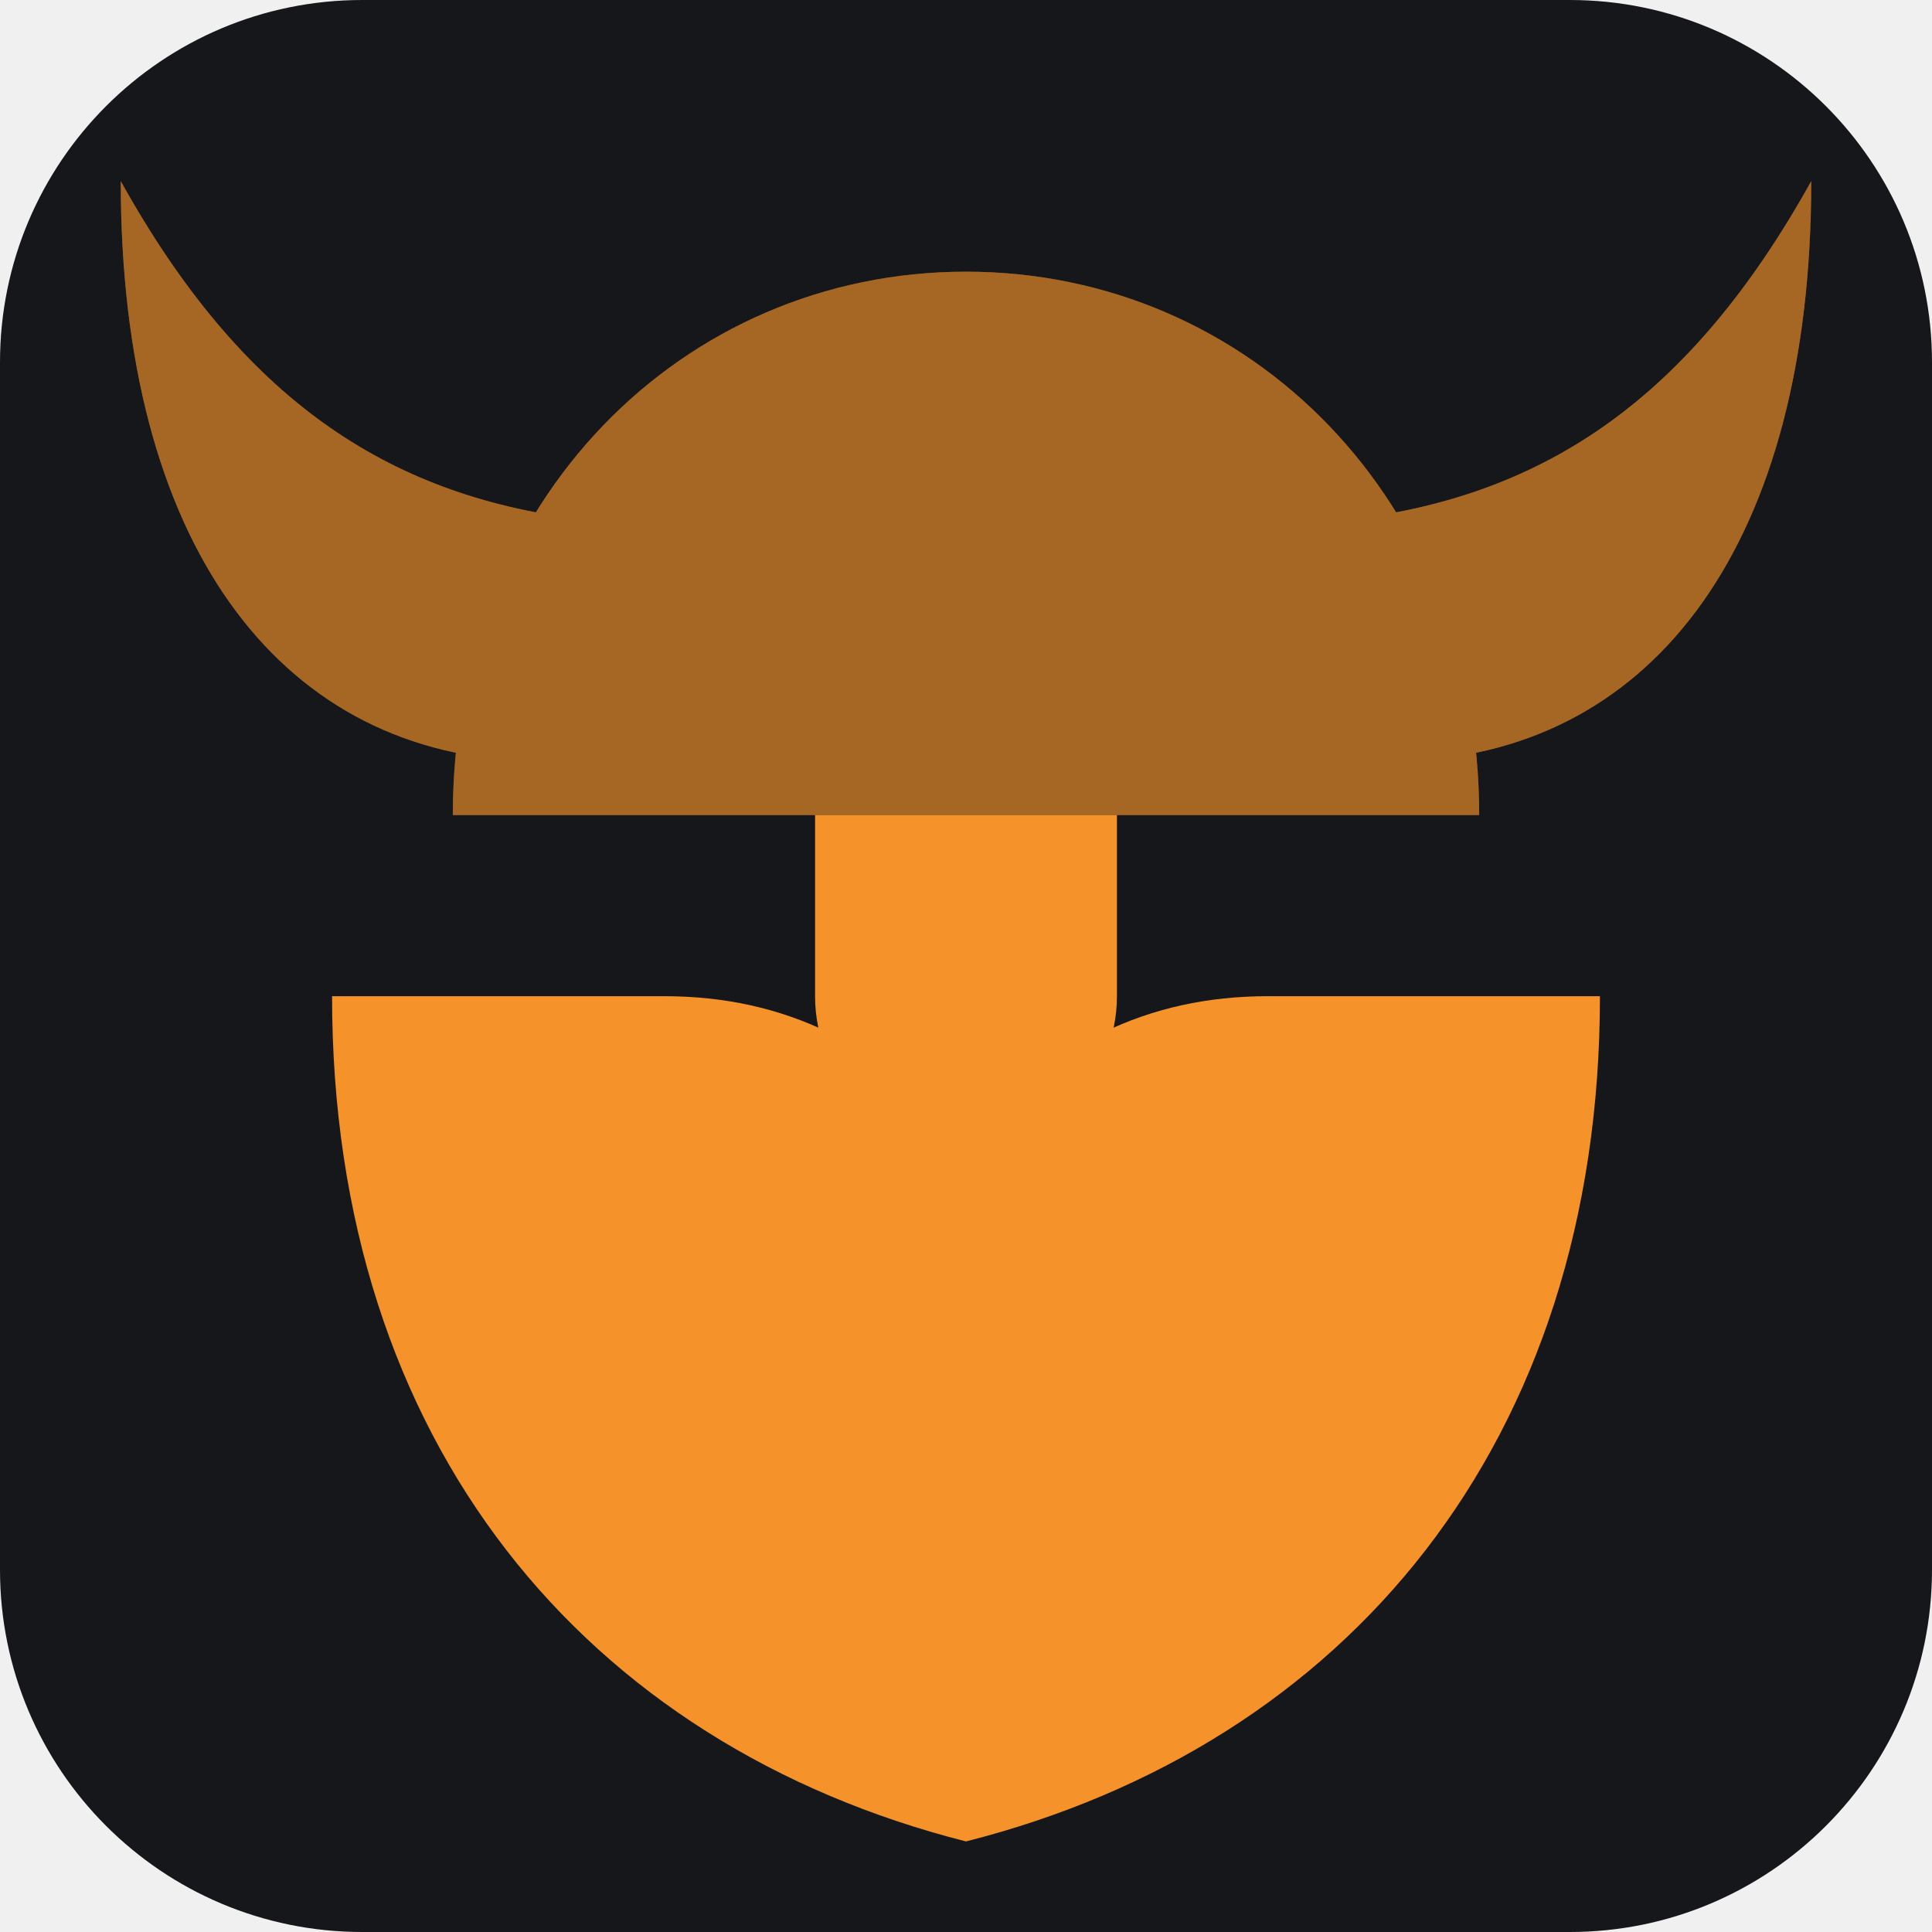
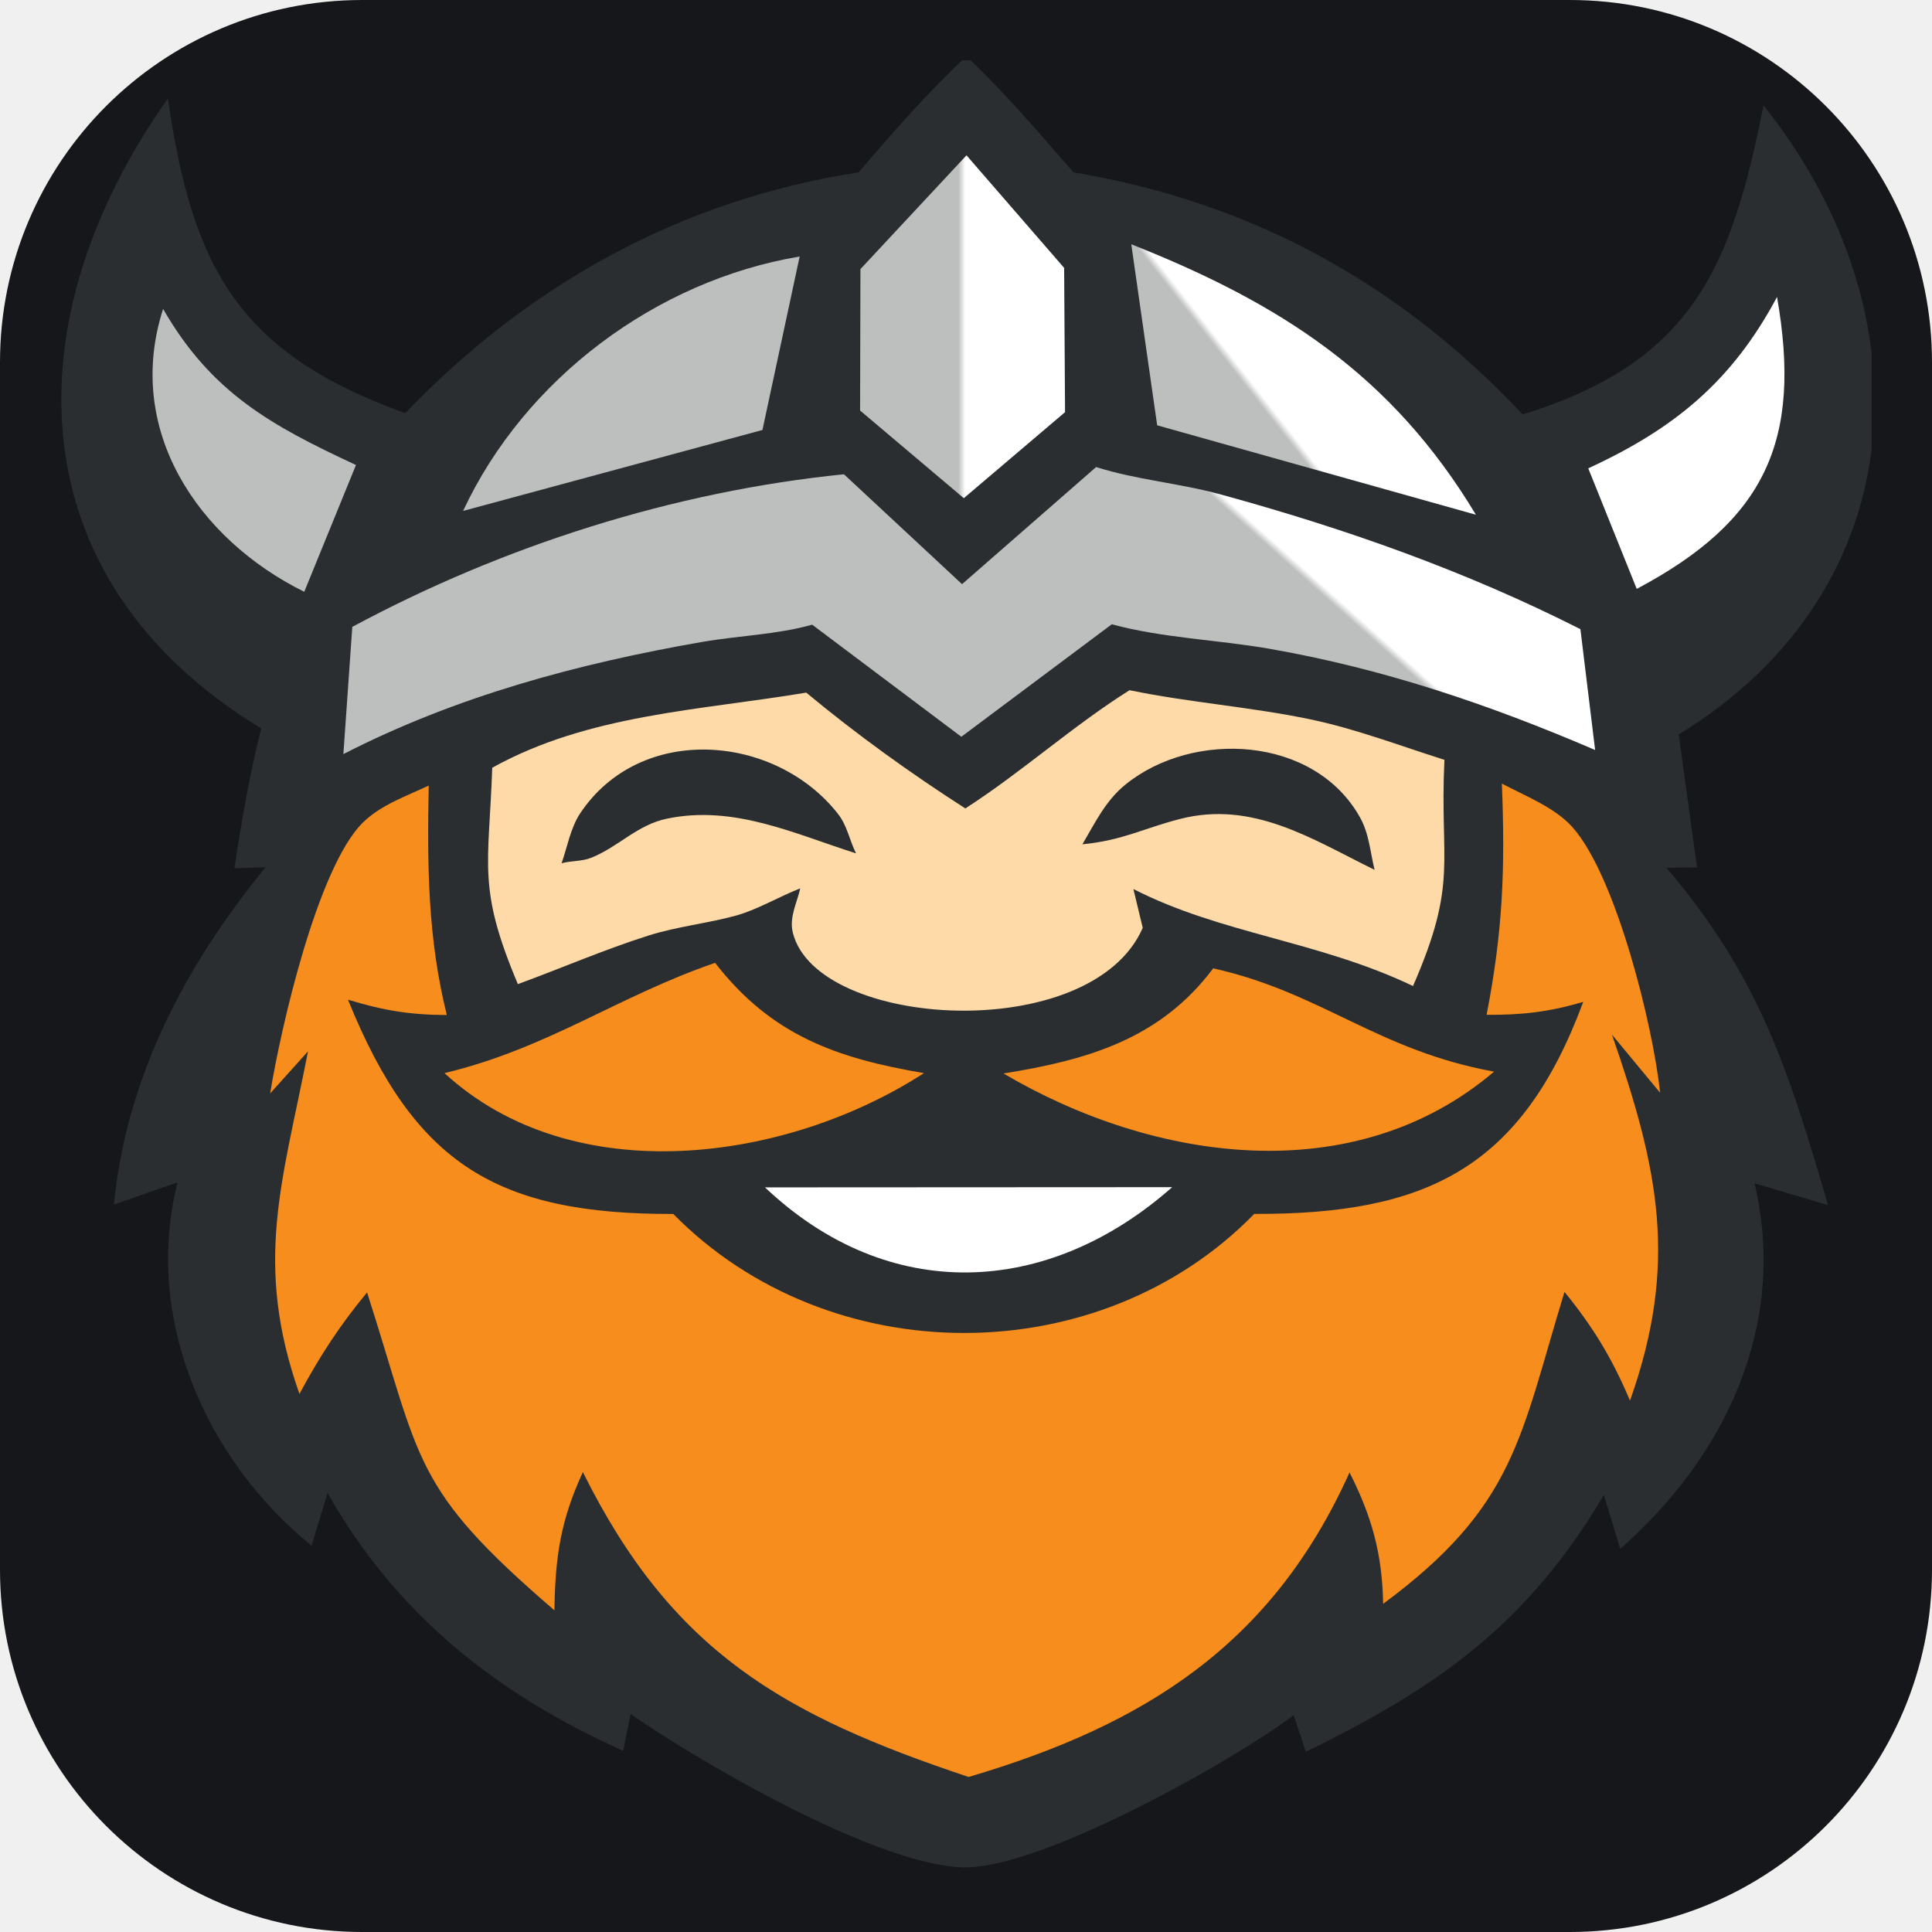
<svg xmlns="http://www.w3.org/2000/svg" viewBox="0 0 32 32" width="32" height="32">
  <rect width="32" height="32" rx="6" fill="#16171a" />
-   <g fill="#f5922a">
-     <path d="M7.5 13.5C7.5 8.3 11.3 4.5 16 4.5s8.5 3.8 8.5 9z" />
-     <path d="M8.6 12.6C4.6 12.4 2 9 2 3c2 3.6 4.4 5.2 7.6 5.6z" />
-     <path d="M23.4 12.6c4-.2 6.6-3.6 6.6-9.6-2 3.6-4.4 5.2-7.6 5.6z" />
-   </g>
-   <g fill="#16171a" opacity=".35">
-     <path d="M7.5 13.5C7.5 8.3 11.3 4.5 16 4.5s8.5 3.8 8.5 9z" />
-     <path d="M8.6 12.6C4.6 12.4 2 9 2 3c2 3.6 4.4 5.2 7.6 5.6z" />
-     <path d="M23.4 12.6c4-.2 6.6-3.6 6.6-9.6-2 3.6-4.4 5.2-7.6 5.6z" />
-   </g>
-   <g fill="#f5922a">
-     <path d="M13.5 13.5h5v3a2.5 2.5 0 0 1-5 0z" />
-     <path d="M5.5 16.5H11c2 0 3.6.8 5 2.4 1.4-1.6 3-2.4 5-2.4h5.5c0 7.4-4.2 12.4-10.5 14C9.7 28.9 5.5 23.9 5.5 16.5z" />
-   </g>
+   <svg x="1" y="1" width="30" height="30" viewBox="0 0 256 256">
+     <defs>
+       <linearGradient id="sheen1" gradientUnits="userSpaceOnUse" x1="126.91" y1="38.09" x2="127.91" y2="38.09">
+         <stop offset="0" stop-color="#bdbebe" />
+         <stop offset="1" stop-color="#fff" />
+       </linearGradient>
+       <linearGradient id="sheen2" gradientUnits="userSpaceOnUse" x1="169.78" y1="48.88" x2="170.56" y2="48.27">
+         <stop offset="0" stop-color="#bdbebe" />
+         <stop offset="1" stop-color="#fff" />
+       </linearGradient>
+       <linearGradient id="sheen3" gradientUnits="userSpaceOnUse" x1="153.38" y1="53.18" x2="154.05" y2="52.43">
+         <stop offset="0" stop-color="#bdbebe" />
+         <stop offset="1" stop-color="#fff" />
+       </linearGradient>
+     </defs>
+     <path fill="#2a2e30" d="M128.05 -0.57C133.51 4.55 138.26 10.2 143.2 15.83C168.37 20.03 189.25 31.51 206.68 50.04C230.69 42.63 236.16 29.32 240.72 6.36C264.18 35.71 262.26 74.81 228.73 95.27C229.59 101.53 230.46 107.8 231.32 114.06C229.88 114.08 228.43 114.1 226.99 114.12C240.14 129.5 244.33 142.9 249.83 161.79C246.37 160.76 242.91 159.73 239.45 158.71C244.18 178.66 235.37 197.31 220.46 210.38C219.69 207.84 218.93 205.3 218.16 202.76C207.35 220.98 194.79 229.91 176.03 239.06C175.45 237.34 174.88 235.62 174.31 233.9C165.36 240.59 138.64 255.55 127.77 255.4C115.66 255.22 90.67 240.71 80.6 233.73C80.25 235.46 79.9 237.19 79.54 238.92C61.71 230.93 47.43 219.61 37.76 202.47C37.01 204.96 36.26 207.45 35.5 209.94C20.52 197.76 11.72 177.79 16.56 158.58C13.56 159.63 10.56 160.67 7.56 161.72C9.36 143.69 17.63 127.95 29 114.04C27.53 114.09 26.07 114.14 24.6 114.19C25.61 107.5 26.74 100.95 28.39 94.42C-6.54 73.25 -6.83 36.46 15.2 5.39C18.65 29.28 25.13 41.36 48.74 49.86C66.24 31.64 87.72 19.71 112.82 15.83C117.7 10.13 122.57 4.55 128.05 -0.57Z" />
+     <path fill="url(#sheen1)" d="M128.07 13.42C132.67 18.72 137.27 24.03 141.87 29.33C141.92 36.13 141.96 42.93 142 49.72C137.23 53.78 132.46 57.83 127.69 61.88C122.81 57.75 117.92 53.62 113.03 49.49C113.05 42.82 113.06 36.16 113.08 29.5C118.08 24.14 123.07 18.78 128.07 13.42Z" />
+     <path fill="#bdbebe" d="M104.49 27.72C102.74 35.9 100.99 44.07 99.23 52.24C85.13 56.06 71.03 59.87 56.92 63.68C65.64 44.99 84.22 31.12 104.49 27.72Z" />
+     <path fill="url(#sheen2)" d="M151.36 25.99C172.44 34.34 188.17 44.43 200.07 64.22C185.05 60 170.03 55.79 155.02 51.58C153.8 43.05 152.58 34.52 151.36 25.99Z" />
+     <path fill="#bdbebe" d="M14.52 35.13C21.33 46.97 29.8 51.62 41.78 57.19C39.34 63.16 36.91 69.14 34.47 75.11C19.36 67.64 9.03 52.15 14.52 35.13Z" />
+     <path fill="#ffffff" d="M242.63 33.44C246.17 53.66 241.06 65.02 222.8 74.7C220.52 69.02 218.24 63.34 215.95 57.66C228.14 52.04 236.27 45.36 242.63 33.44Z" />
+     <path fill="url(#sheen3)" d="M110.75 58.5C116.31 63.68 121.88 68.85 127.44 74.03C133.76 68.51 140.07 63 146.39 57.48C152.15 59.3 158.11 59.74 163.96 61.34C181.53 66.15 198.57 72.15 214.84 80.39C215.53 86.08 216.23 91.77 216.92 97.47C201.95 91.04 187.06 86 170.99 83.18C163.57 81.88 155.82 81.66 148.61 79.7C141.52 85 134.43 90.3 127.34 95.6C120.31 90.32 113.28 85.04 106.26 79.76C101.18 81.18 95.93 81.29 90.69 82.2C73.12 85.26 55.93 89.88 40 98.05C40.42 92.06 40.84 86.07 41.26 80.07C62.56 68.61 86.7 60.92 110.75 58.5Z" />
+     <path fill="#bdbebe" d="M125.1 134.5C127.7 134.5 130.29 134.5 132.89 134.5C130.29 134.5 127.7 134.5 125.1 134.5Z" />
+     <path fill="#ffffff" d="M99.59 159.29C118.77 159.28 137.95 159.27 157.14 159.26C139.52 174.83 117.04 175.82 99.59 159.29Z" />
+     <path fill="#fedaa8" fill-rule="evenodd" d="M105.42 89.36C112.4 95.17 120.27 100.84 127.91 105.73C135.91 100.58 143 94.13 151.11 89.02C159.6 90.77 168.24 91.38 176.68 93.14C183.15 94.5 189.33 96.87 195.62 98.86C194.92 113.53 197.62 116.08 191.18 130.83C177.8 124.44 164.06 123.47 151.66 117.12C152.1 118.95 152.54 120.78 152.98 122.61C145.71 139.26 106.88 136.93 103.52 123.27C102.99 121.11 104.11 119.09 104.57 117.03C101.65 118.16 98.51 120.04 95.51 120.87C91.47 121.98 87.21 122.41 83.17 123.68C76.86 125.68 70.82 128.31 64.66 130.56C58.92 116.93 60.55 113.95 61.04 99.98C74.64 92.42 90.36 91.88 105.42 89.36ZM70.84 113.48C72.23 113.1 73.7 113.24 75.06 112.69C78.9 111.15 81.52 108.04 85.76 107.17C95.22 105.21 103.72 109.31 112.46 112.08C111.54 110.26 111.22 108.18 109.93 106.53C101.08 95.19 81.99 93.6 73.45 106.45C72.12 108.45 71.62 111.26 70.84 113.48ZM144.45 110.8C150.16 110.24 152.92 108.6 158.2 107.23C168.56 104.55 176.95 110.09 185.75 114.41C185.12 111.86 184.99 109.31 183.68 106.98C177.21 95.45 160.11 94.62 150.57 102.33C147.72 104.63 146.28 107.7 144.45 110.8Z" />
+     <path fill="#f78d1c" fill-rule="evenodd" d="M52.06 102.5C51.85 113.75 51.9 123.98 54.62 134.93C49.35 134.9 45.72 134.3 40.65 132.76C50.09 156.11 61.78 163.09 86.63 163.05C108.69 185.47 146.84 185.48 168.74 163.04C193.01 163.11 206.5 156.66 215.24 133.07C210.38 134.5 206.64 134.93 201.58 134.9C203.88 123.1 204.22 114.24 203.74 102.22C206.98 103.94 211.21 105.57 213.71 108.37C219.93 115.35 225.16 136.72 226.1 145.91C223.83 143.17 221.57 140.43 219.3 137.7C225.88 156.68 228.74 170.01 221.85 189.43C219.32 183.44 216.67 179.08 212.59 174.06C206.3 194.63 205.67 204.32 186.96 218.15C186.83 211.1 185.38 205.86 182.21 199.58C171.3 223.85 153.36 235.25 128.37 242.62C102.21 233.89 86.45 224.93 73.85 199.53C70.68 206.41 69.94 211.51 69.83 219.07C49.57 201.65 51.06 198.13 43.35 174.14C39.54 178.71 36.61 183.23 33.79 188.48C27.24 169.92 31.44 158.41 35 140.06C33.22 142.04 31.44 144.03 29.65 146.01C31.09 137.06 36.3 114.14 42.73 107.75C45.25 105.25 48.92 103.98 52.06 102.5ZM92.54 127.55C100.44 137.76 109.64 141.03 122.06 143.14C102.59 155.74 72.46 159.86 54.29 143.14C68.92 139.63 78.68 132.33 92.54 127.55ZM162.94 128.33C178.26 131.75 186.12 139.92 202.64 142.93C182.8 159.81 154.48 155.68 133.3 143.19C145.19 141.29 155.47 138.31 162.94 128.33Z" />
+   </svg>
</svg>
